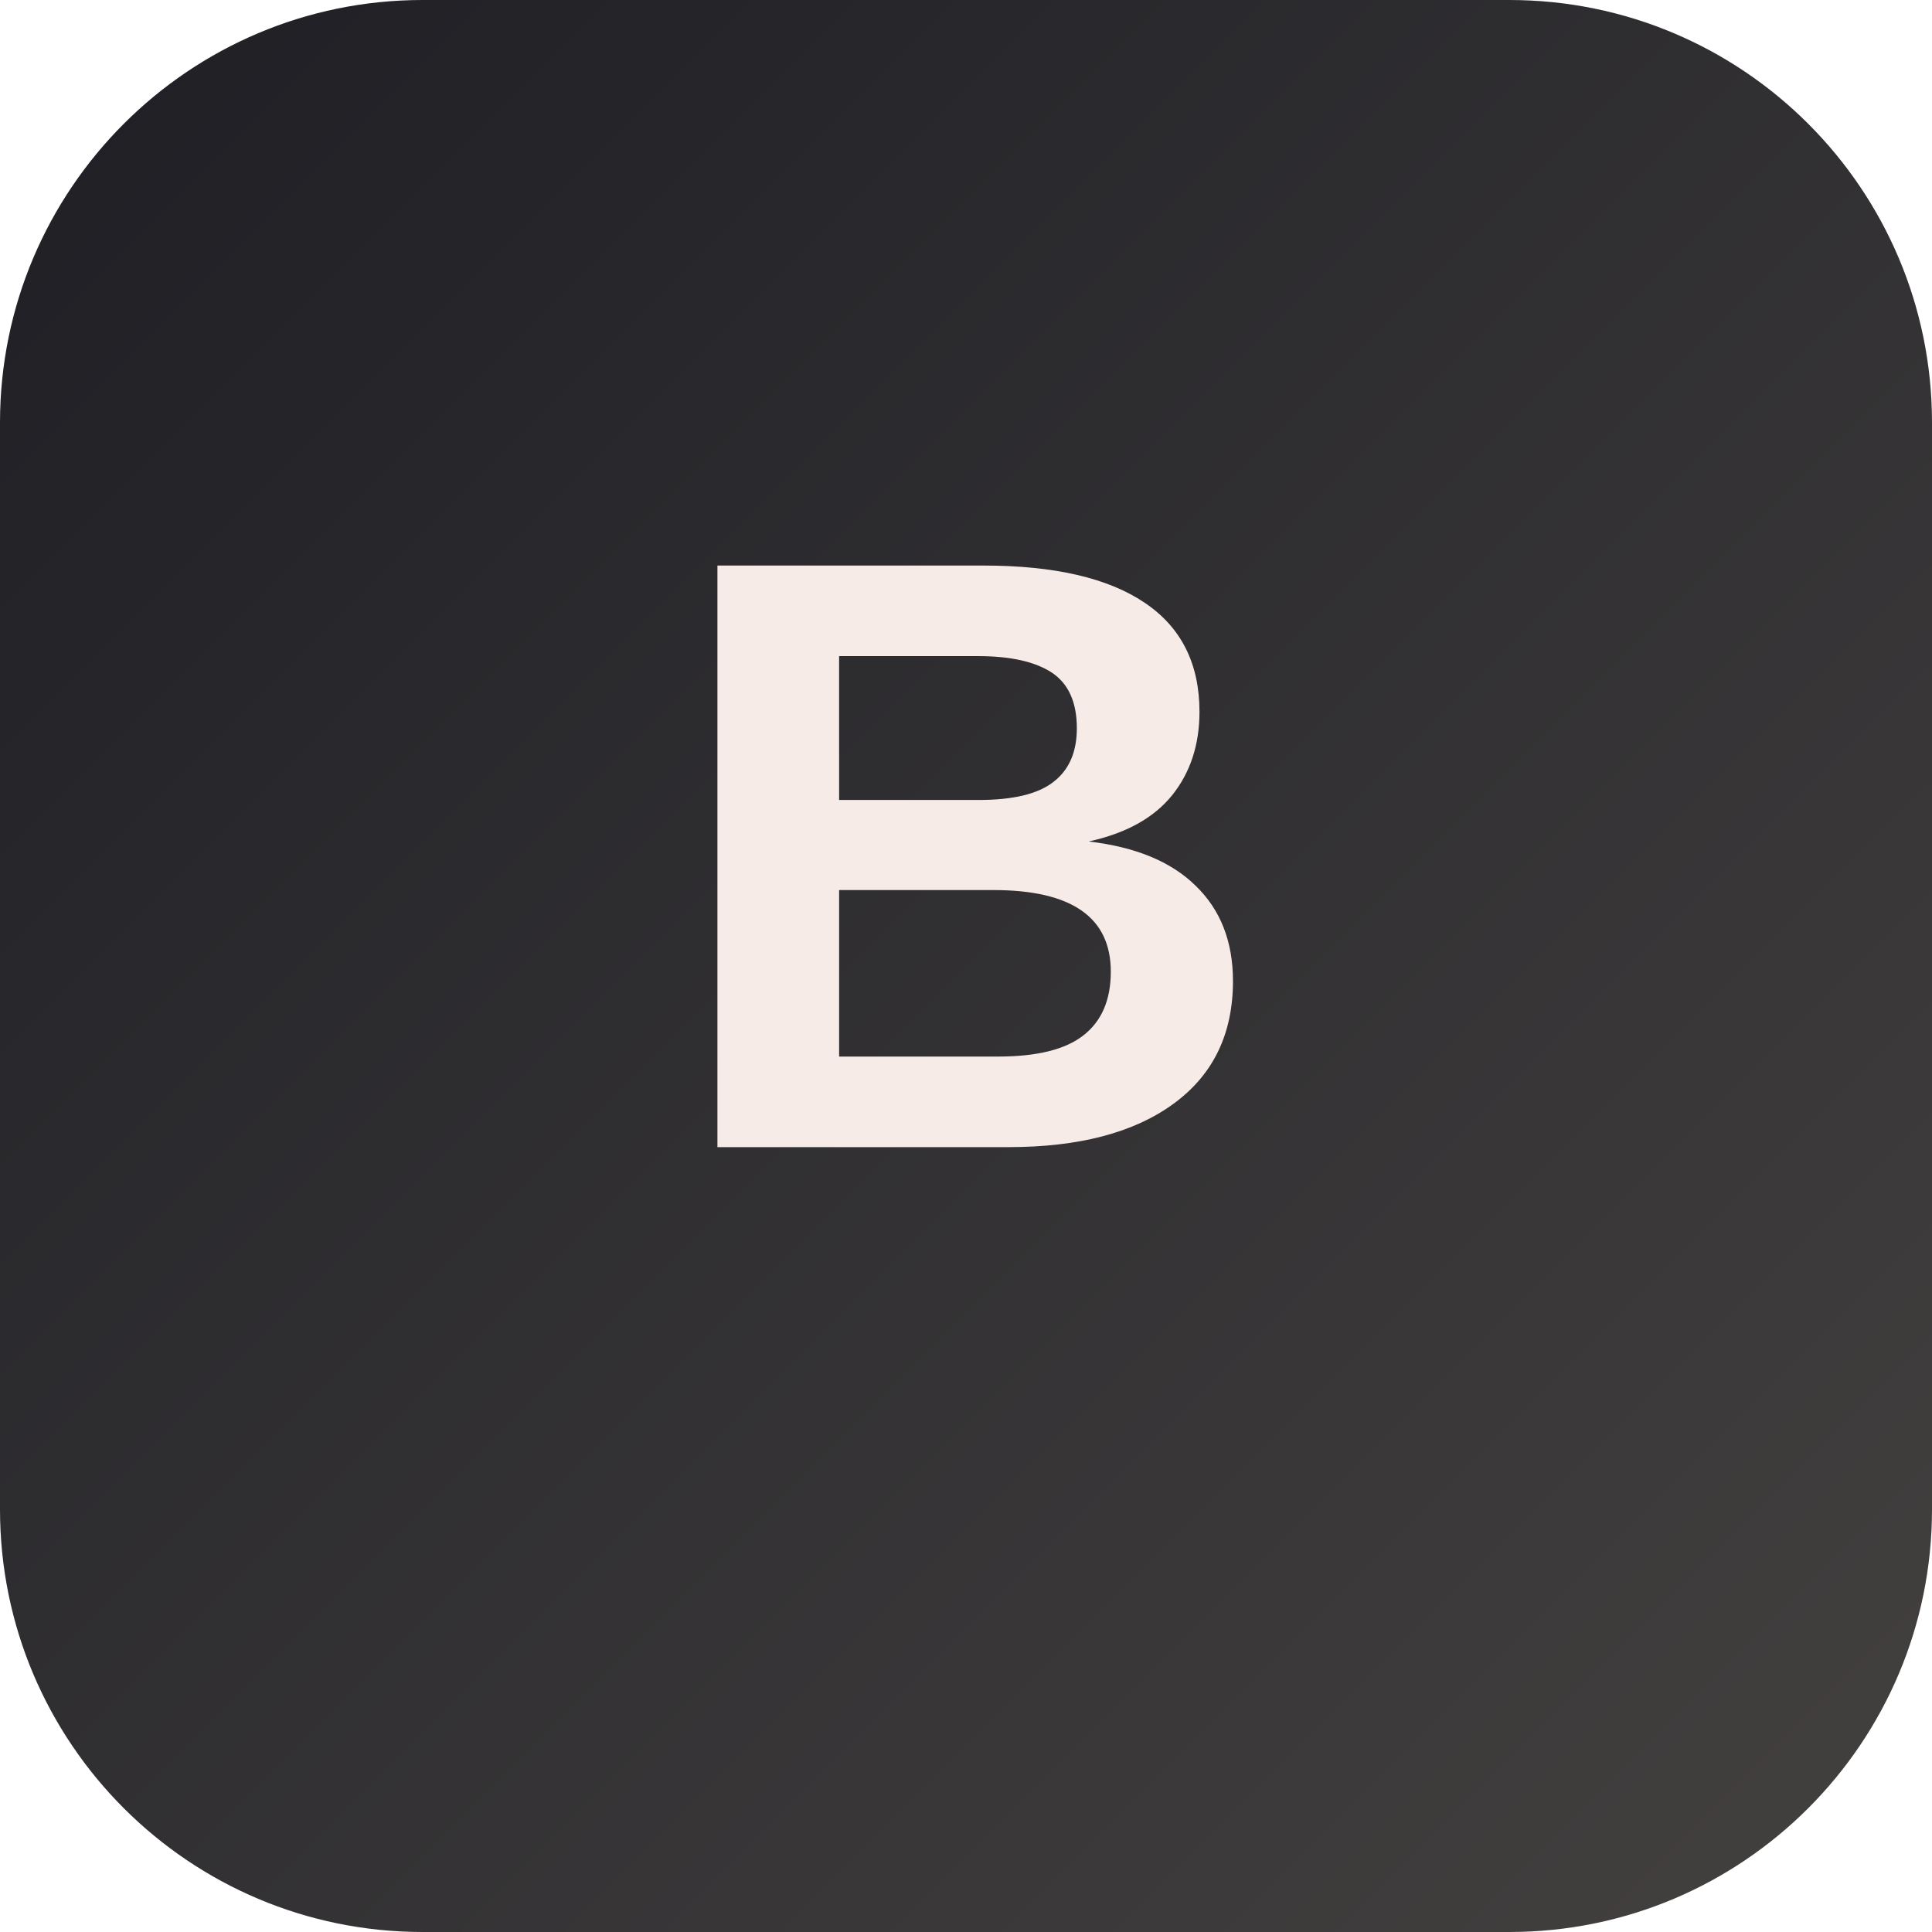
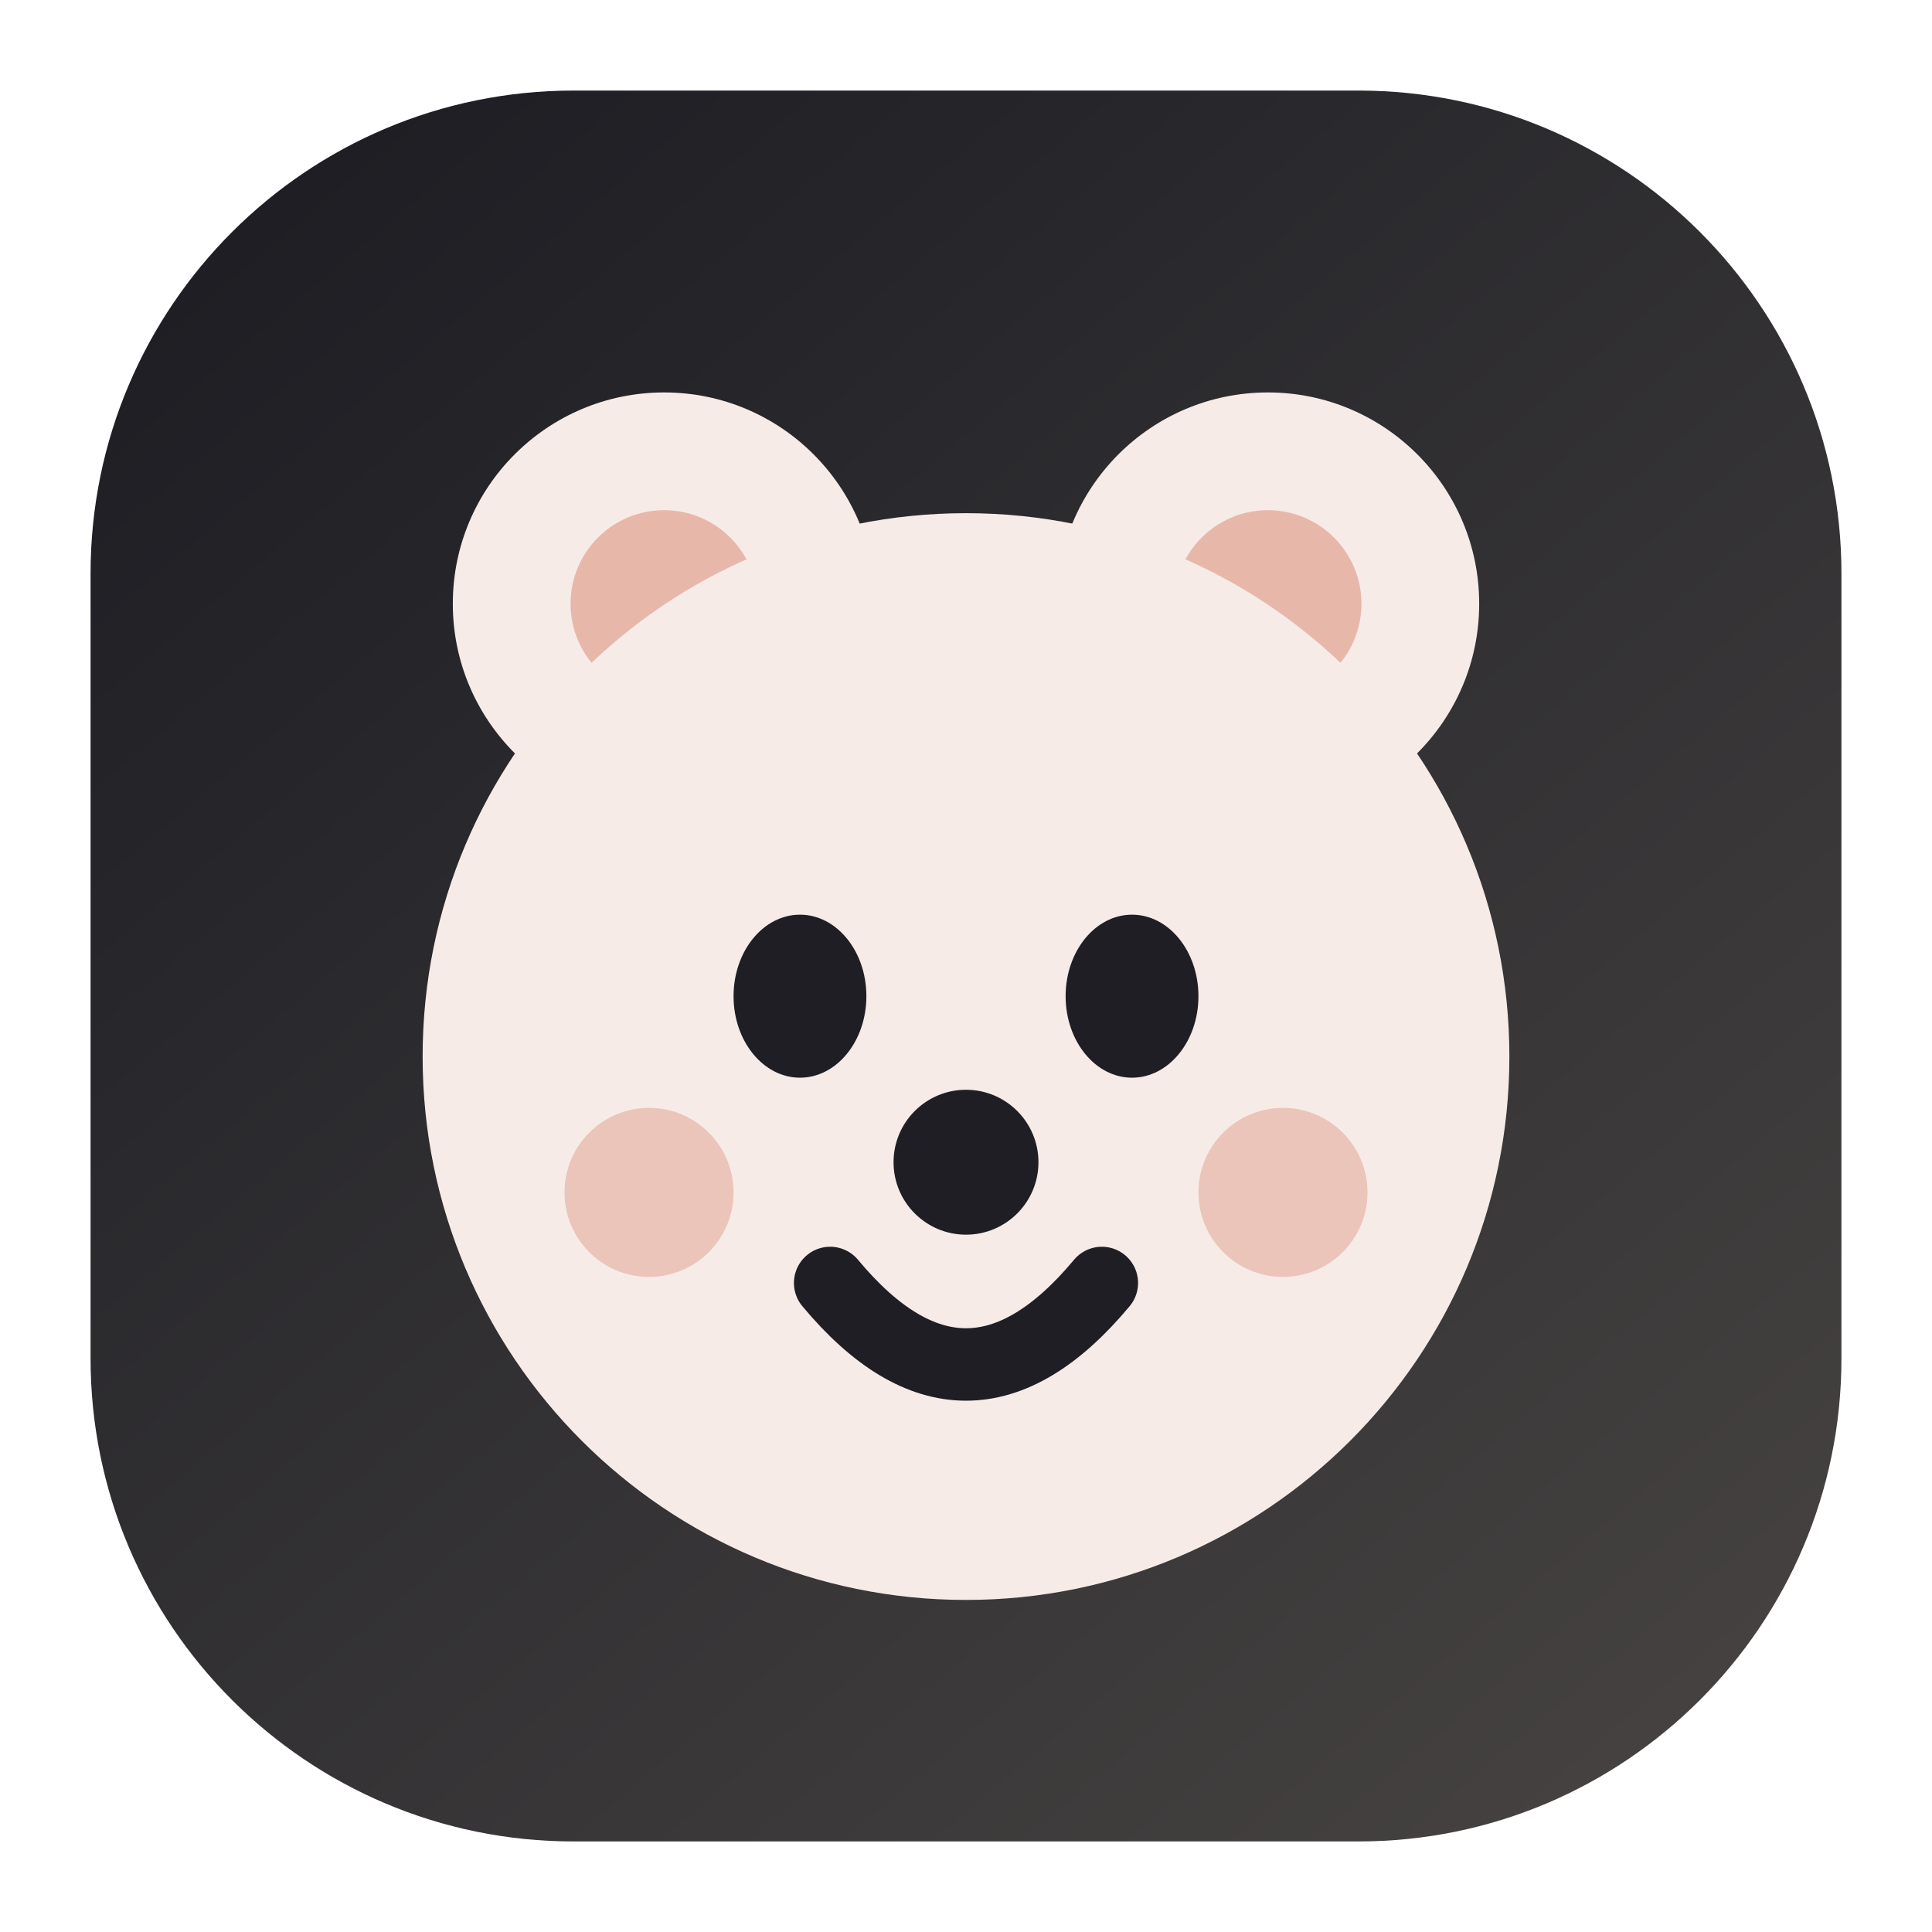
- <svg xmlns="http://www.w3.org/2000/svg" viewBox="0 0 64 64" role="img" aria-label="SB">
+ <svg xmlns="http://www.w3.org/2000/svg" viewBox="0 0 64 64" role="img" aria-label="Cute bear favicon">
  <defs>
-     <linearGradient id="bg" x1="0" y1="0" x2="1" y2="1">
+     <linearGradient id="bg" x1="10" y1="6" x2="54" y2="58" gradientUnits="userSpaceOnUse">
      <stop offset="0%" stop-color="#1E1E24" />
      <stop offset="100%" stop-color="#444140" />
    </linearGradient>
  </defs>
-   <rect width="64" height="64" rx="14" fill="url(#bg)" />
-   <text x="32" y="38" text-anchor="middle" font-size="28" font-family="-apple-system, BlinkMacSystemFont, 'Segoe UI', Arial, sans-serif" font-weight="700" fill="#F7EBE8">
-     B
-   </text>
+   <rect x="3" y="3" width="58" height="58" rx="16" fill="url(#bg)" />
+   <circle cx="22" cy="20" r="7" fill="#F7EBE8" />
+   <circle cx="42" cy="20" r="7" fill="#F7EBE8" />
+   <circle cx="22" cy="20" r="3.1" fill="#E7B8AA" />
+   <circle cx="42" cy="20" r="3.1" fill="#E7B8AA" />
+   <circle cx="32" cy="35" r="18" fill="#F7EBE8" />
+   <ellipse cx="26.5" cy="33" rx="2.2" ry="2.7" fill="#1E1E24" />
+   <ellipse cx="37.5" cy="33" rx="2.2" ry="2.7" fill="#1E1E24" />
+   <circle cx="32" cy="38.5" r="2.4" fill="#1E1E24" />
+   <path d="M27.5 42.5c1.5 1.8 3 2.7 4.5 2.7s3-.9 4.5-2.7" fill="none" stroke="#1E1E24" stroke-linecap="round" stroke-linejoin="round" stroke-width="2.4" />
+   <circle cx="21.5" cy="39.5" r="2.8" fill="#E7B8AA" opacity="0.75" />
+   <circle cx="42.5" cy="39.5" r="2.8" fill="#E7B8AA" opacity="0.75" />
</svg>
